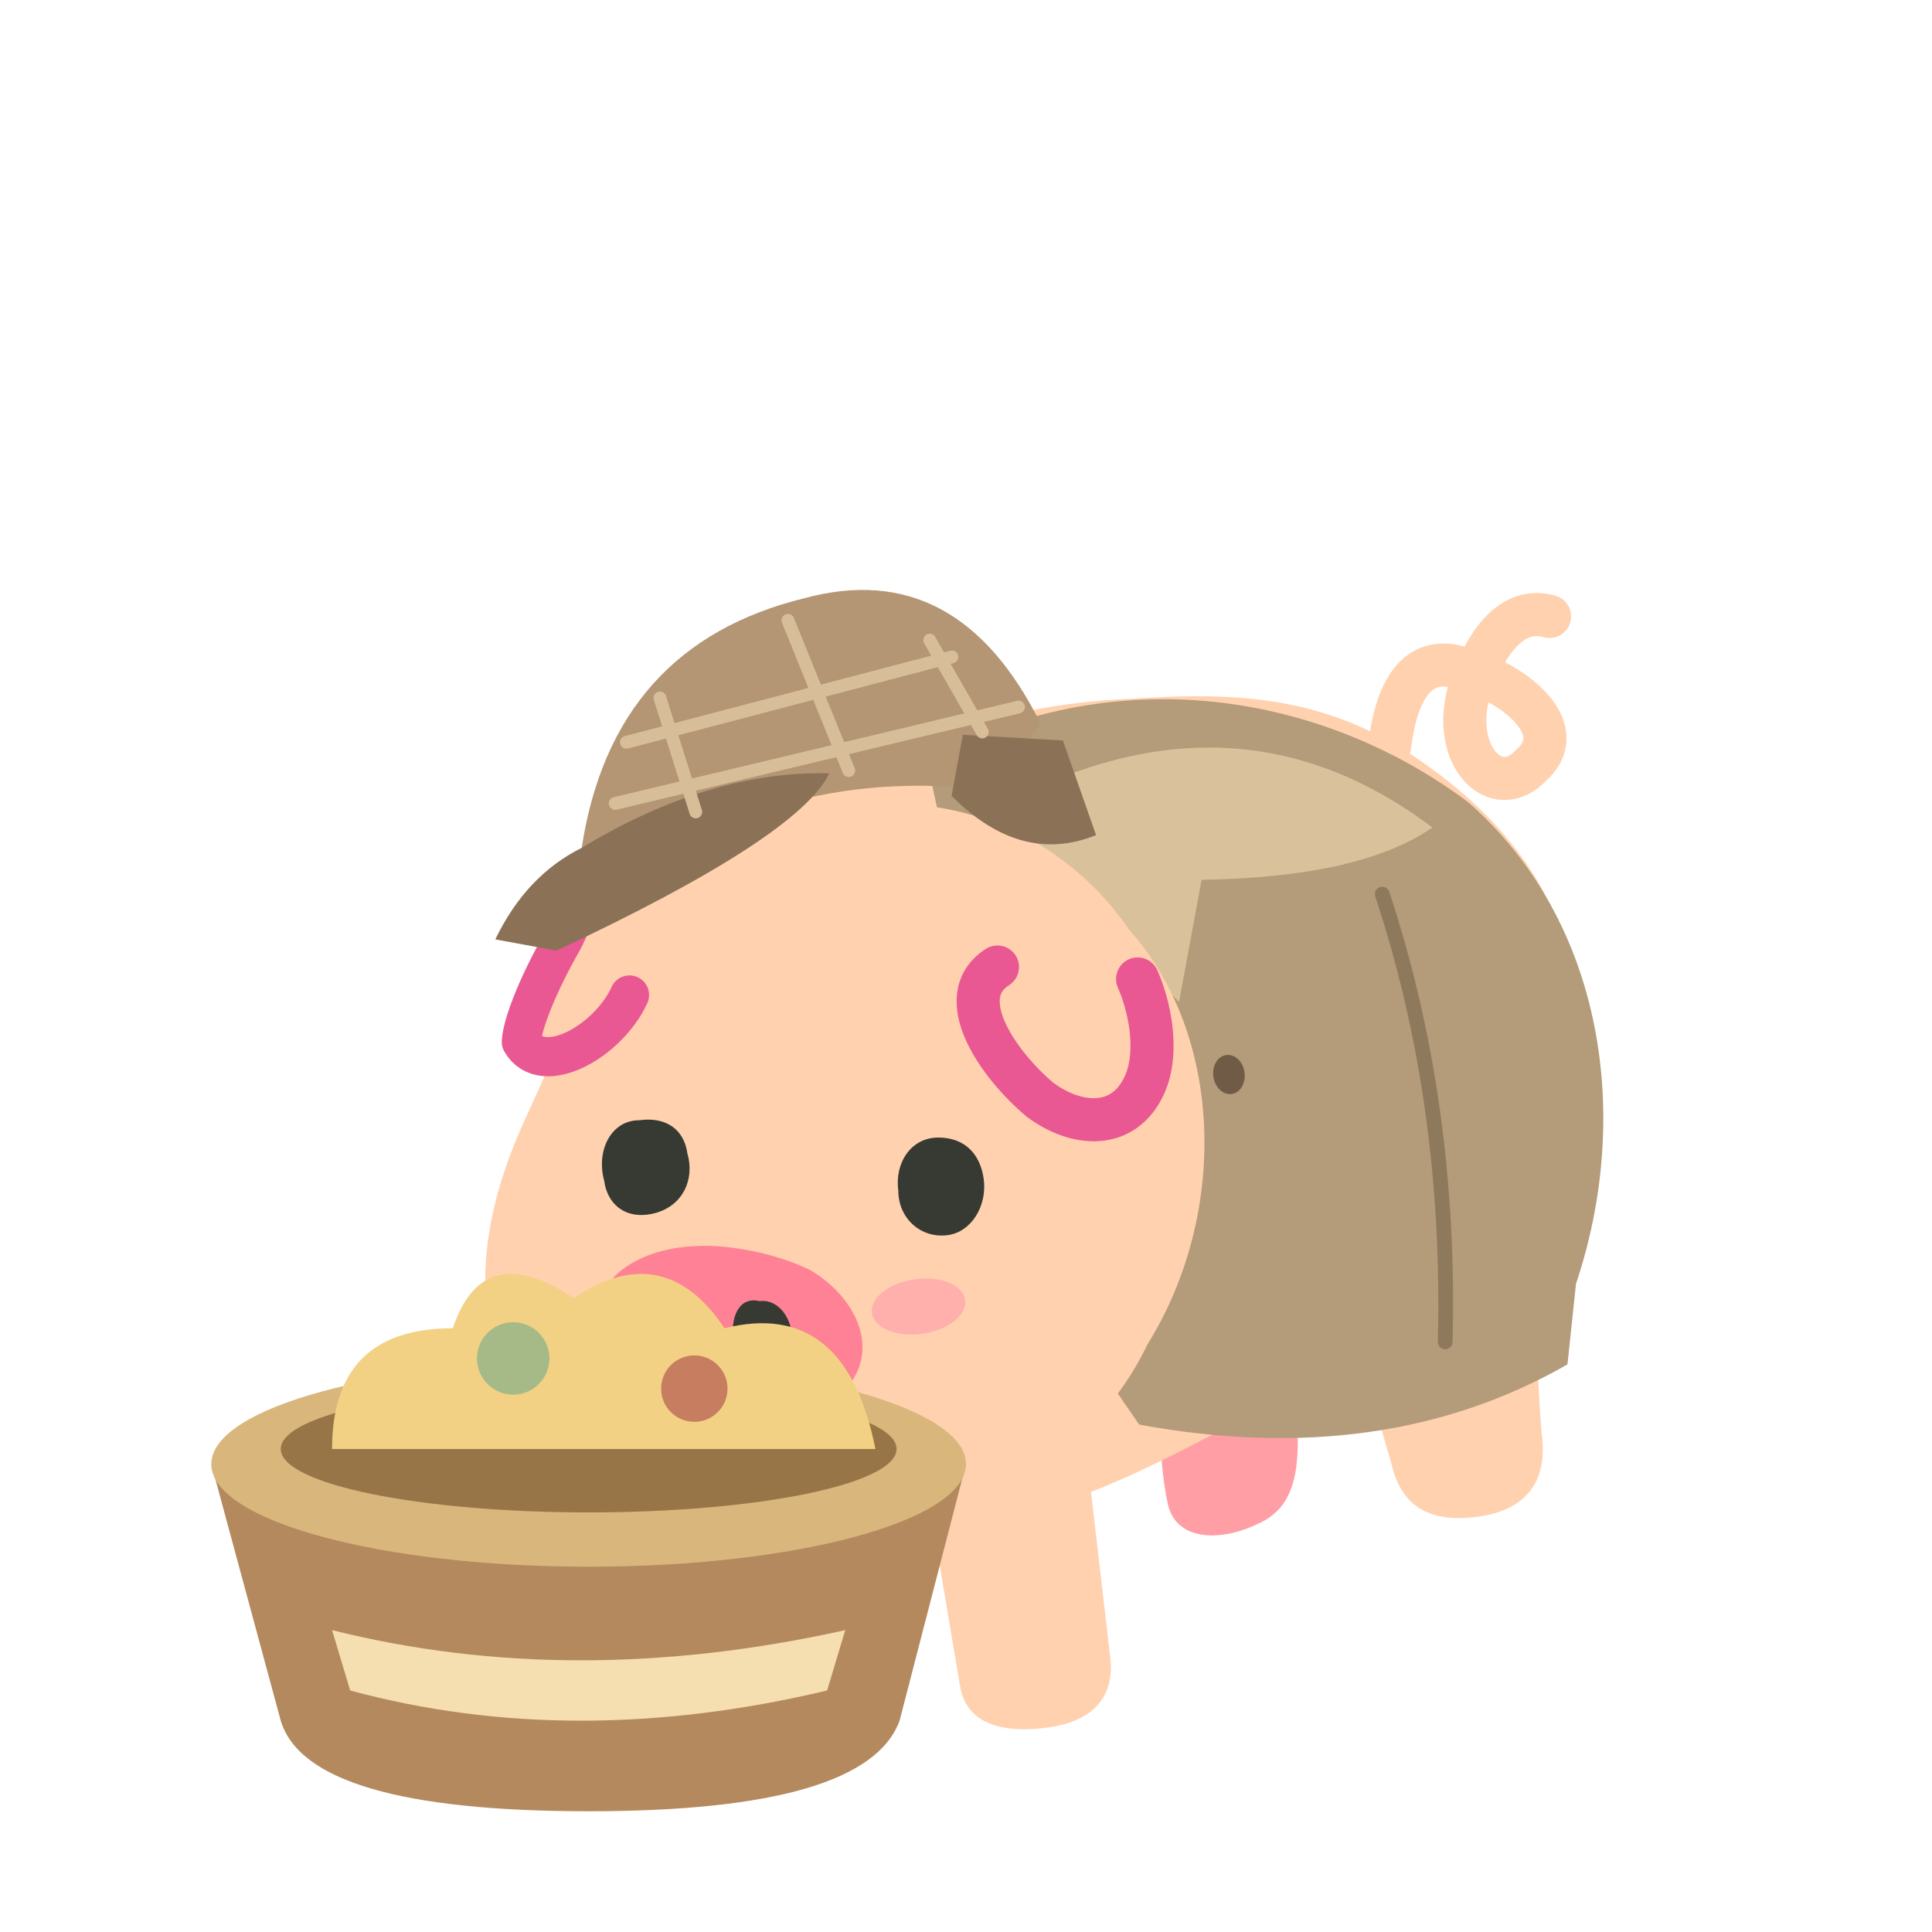
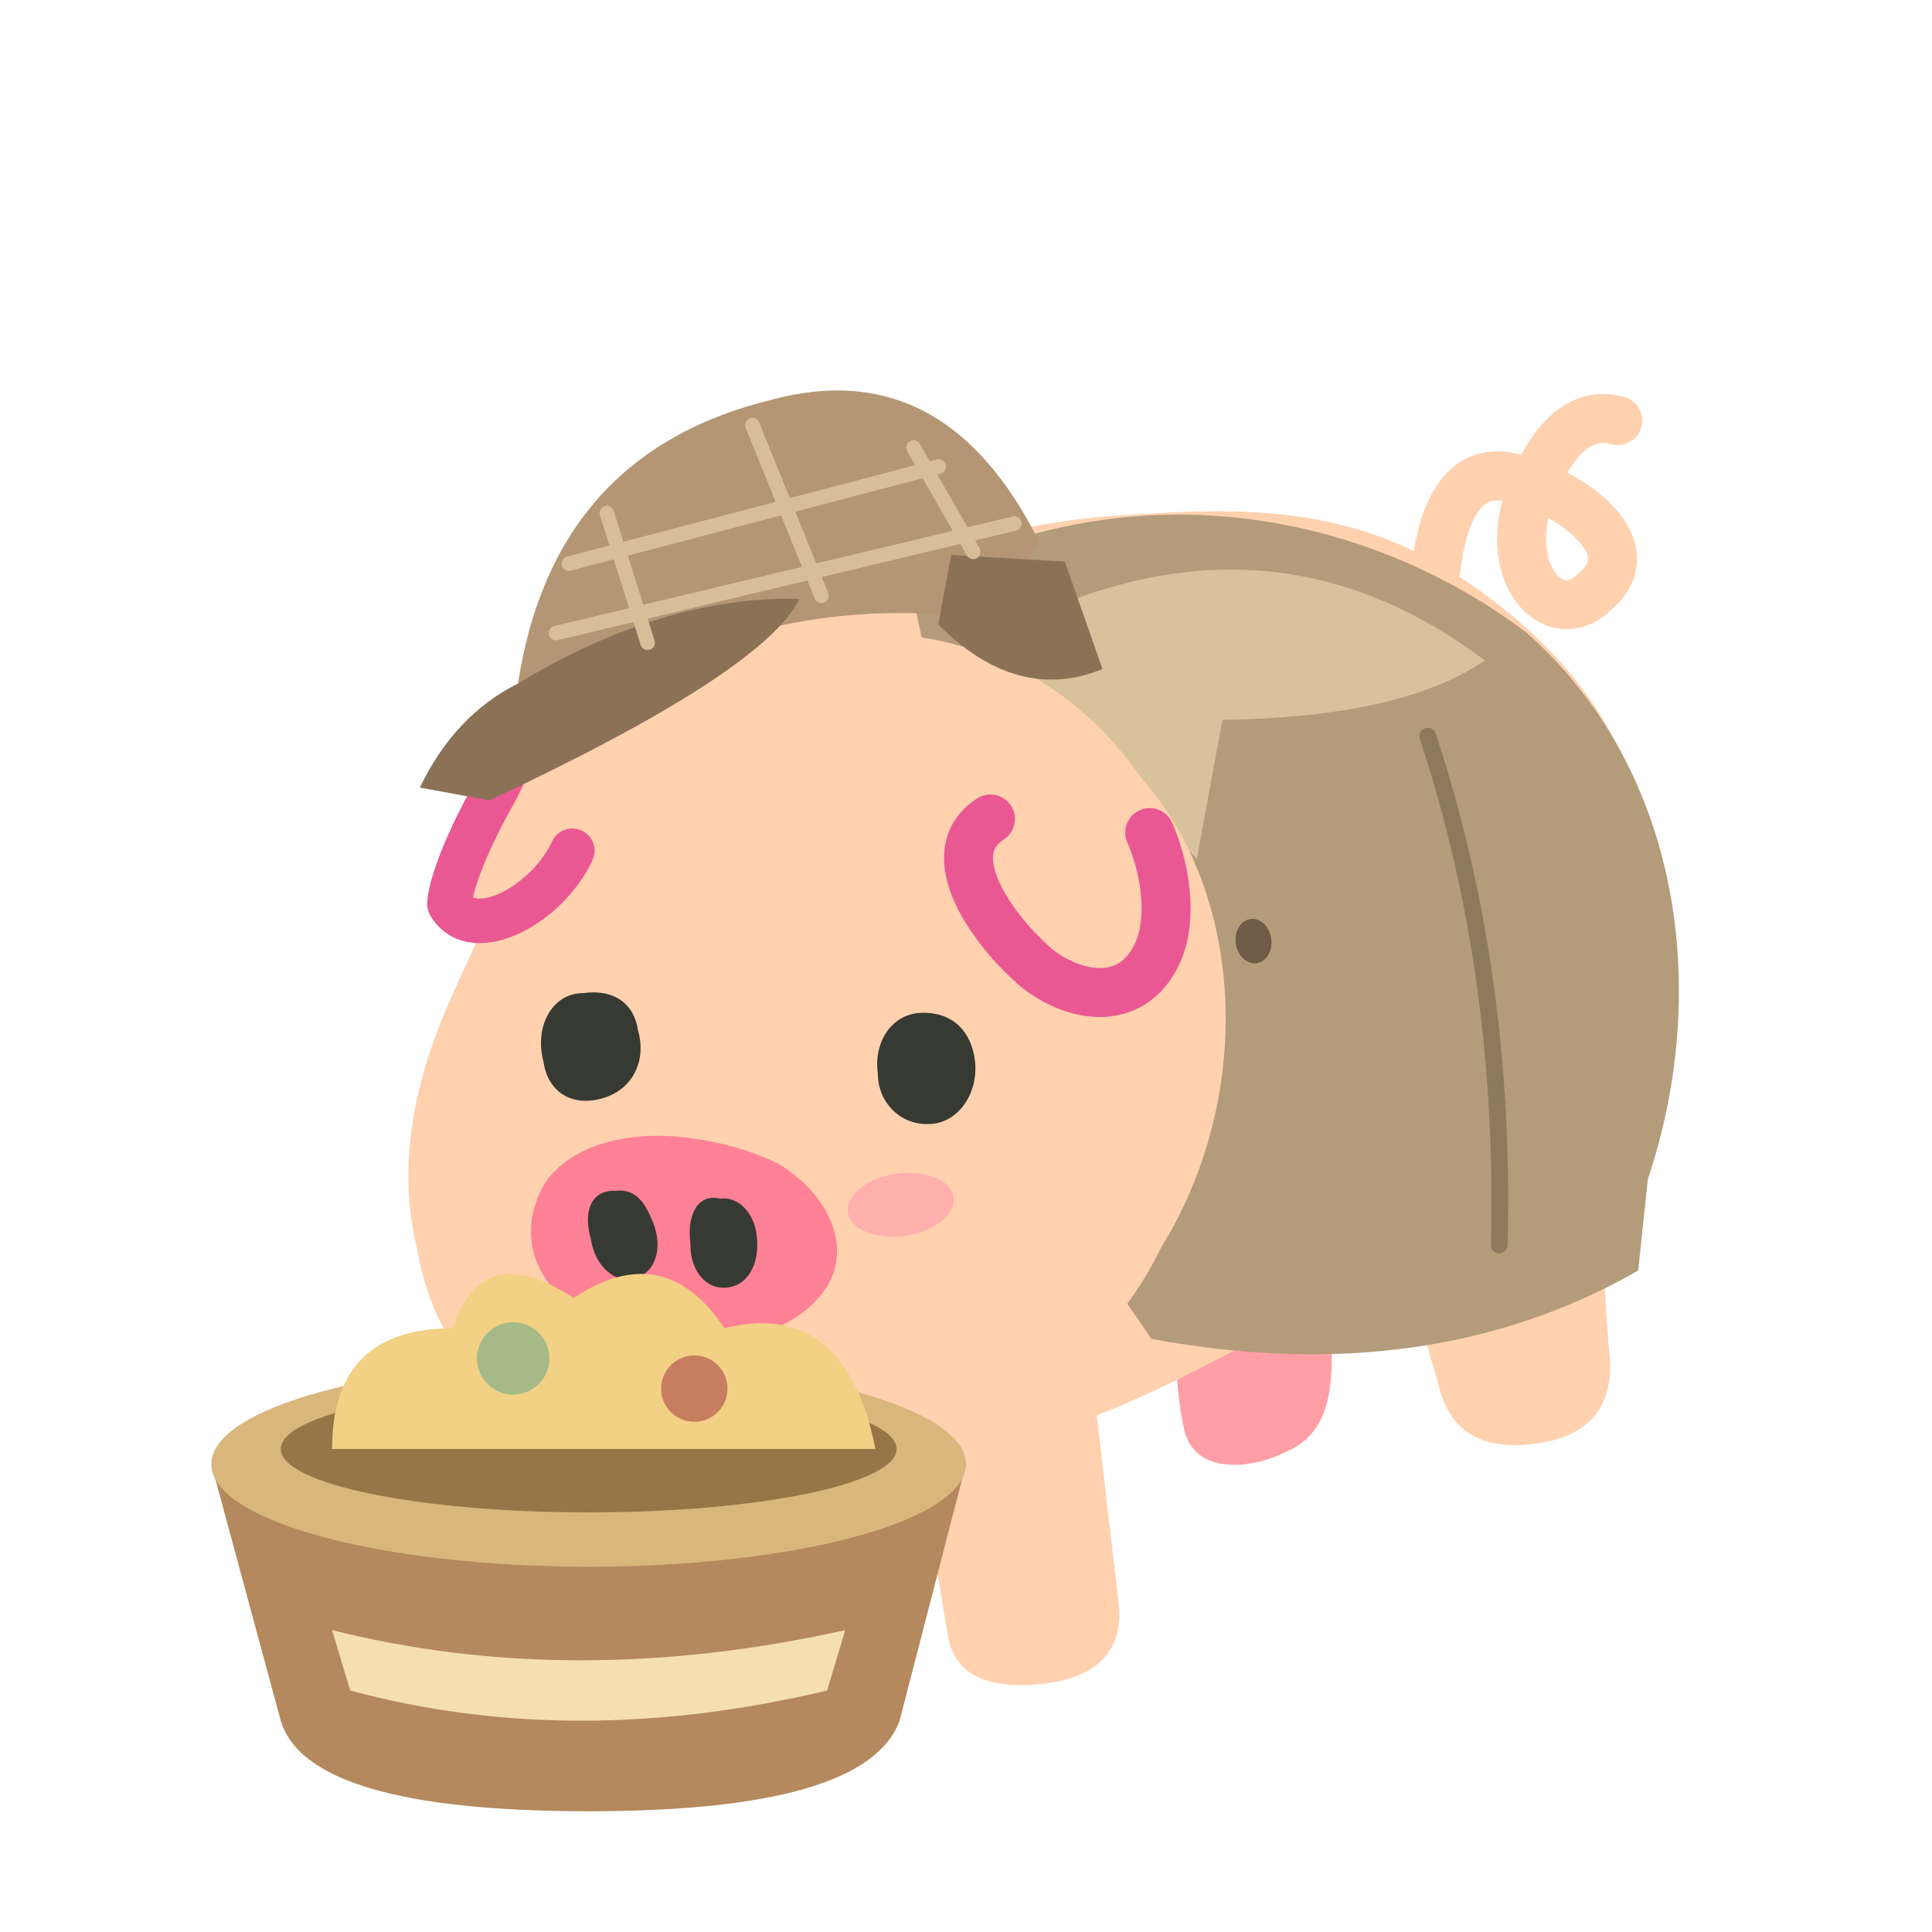
<svg xmlns="http://www.w3.org/2000/svg" width="64" height="64" viewBox="0 0 64 64" role="img" aria-label="侦探猪·吃饭">
  <g transform="translate(13 12) scale(0.74)">
    <g transform="rotate(-8 32 44)">
-       <g transform="translate(3 9) scale(.88)">
+       <g>
        <g transform="translate(-7.17 -0.78) scale(0.1993)" stroke-linecap="round" stroke-linejoin="round">
          <path fill="#FF9FA5" d="M214 210C213 221 210 232 211 246C212 256 224 257 233 254C244 251 246 240 247 225L248 211Z" />
          <path d="M294 62C298 47 305 40 315 45C327 50 341 64 329 72C319 80 309 67 316 51C322 39 330 31 339 35" fill="none" stroke="#FFD1AF" stroke-width="11" />
          <path fill="#FFD1AF" d="M110 70C155 46 192 37 231 41C259 43 279 48 298 64C320 83 332 105 332 128C333 146 326 163 319 180C312 197 309 223 308 241C308 254 301 260 289 260C277 260 270 255 269 244L267 230C266 222 261 219 253 220C231 227 213 235 192 240L191 282C191 292 185 298 173 298C159 298 152 293 152 284L151 248C140 248 131 247 123 245L122 271C121 282 116 287 104 287C93 287 88 283 87 273L84 232C63 224 52 210 48 192C42 170 48 148 62 126C69 115 75 106 80 94C87 79 96 68 110 70Z" />
          <path fill="#FFD1AF" d="M63 107C64 97 75 81 84 68C90 58 102 58 108 66L115 87L90 113Z" />
        </g>
        <path d="M28 9C39 5 49 9 55 15C61 22 61 32 57 40L56 44Q46 48 34 44L30 36Z" fill="#B49B79" />
        <path d="M31 12Q44 7 53 16Q49 18 41 17L39 23Z" fill="#D9C19B" />
        <path d="M50 19Q52 30 50 42" fill="none" stroke="#8E795C" stroke-width="0.75" stroke-linecap="round" stroke-linejoin="round" />
        <ellipse cx="41" cy="27" rx="0.8" ry="1" fill="#705C46" />
        <path d="M14 14C23 8 33 11 37 19C41 25 40 34 35 40C31 46 23 49 15 47C7 46 2 42 2 35C2 27 8 20 14 14Z" fill="#FFD1AF" />
        <g transform="translate(-7.17 -0.78) scale(0.1993)" stroke-linecap="round" stroke-linejoin="round">
          <path d="M97 65C88 63 83 75 78 82C71 91 65 101 64 106C68 116 86 109 93 98" fill="none" stroke="#E95892" stroke-width="10" />
          <path d="M187 104C174 110 184 129 193 139C201 147 213 150 220 139C225 131 224 119 222 112" fill="none" stroke="#E95892" stroke-width="11" />
          <path fill="#373A32" d="M91 130C84 129 79 136 80 144C80 151 85 155 92 154C99 153 103 147 102 140C102 134 98 130 91 130Z" />
          <path fill="#373A32" d="M166 145C159 144 154 150 154 157C153 164 158 170 165 170C171 170 176 164 176 157C176 151 173 146 166 145Z" />
          <path fill="#FF8195" d="M108 165C91 161 78 166 74 175C68 186 74 200 90 207C106 214 125 214 135 204C143 196 140 183 129 174C123 170 116 167 108 165Z" />
          <path fill="#373A32" d="M92 175C87 174 84 178 85 185C85 191 89 196 94 195C99 194 101 188 99 182C98 178 96 175 92 175Z" />
          <path fill="#373A32" d="M115 180C110 178 107 183 107 189C106 195 109 200 114 200C119 200 122 195 122 189C122 184 119 180 115 180Z" />
        </g>
        <ellipse cx="23.72" cy="36.49" rx="2.39" ry="1.4" fill="#FFAFAC" />
        <path d="M10 11Q13 1 23 0Q31-1 34 8L31 11Q20 8 10 14Z" fill="#B49674" />
        <path d="M10 11Q17 8 23 9Q21 12 8 16L5 15Q7 12 10 11Z" fill="#8B7257" />
        <path d="M30 8L35 9L36 14Q32 15 29 11Z" fill="#8B7257" />
        <path d="M15 4L16 10M22 1L24 9M29 3L31 8M13 6L30 4M12 9L33 7" fill="none" stroke="#D7BE99" stroke-width="0.65" stroke-linecap="round" stroke-linejoin="round" />
      </g>
    </g>
  </g>
  <path d="M7 48.5H32L29.8 57Q28.7 60 19.5 60Q10.2 60 9.3 57Z" fill="#B4895D" />
  <ellipse cx="19.5" cy="48.5" rx="12.5" ry="3.4" fill="#D9B67C" />
  <ellipse cx="19.5" cy="48" rx="10.2" ry="2.1" fill="#987547" />
  <path d="M11 48Q11 44 15 44Q16 41 19 43Q22 41 24 44Q28 43 29 48Z" fill="#F2D184" />
  <ellipse cx="17" cy="45" rx="1.2" ry="1.2" fill="#A5BA86" />
  <ellipse cx="23" cy="46" rx="1.1" ry="1.1" fill="#C77D60" />
  <path d="M11 54Q19 56 28 54L27.4 56Q19 58 11.6 56Z" fill="#F5DEB0" />
</svg>
